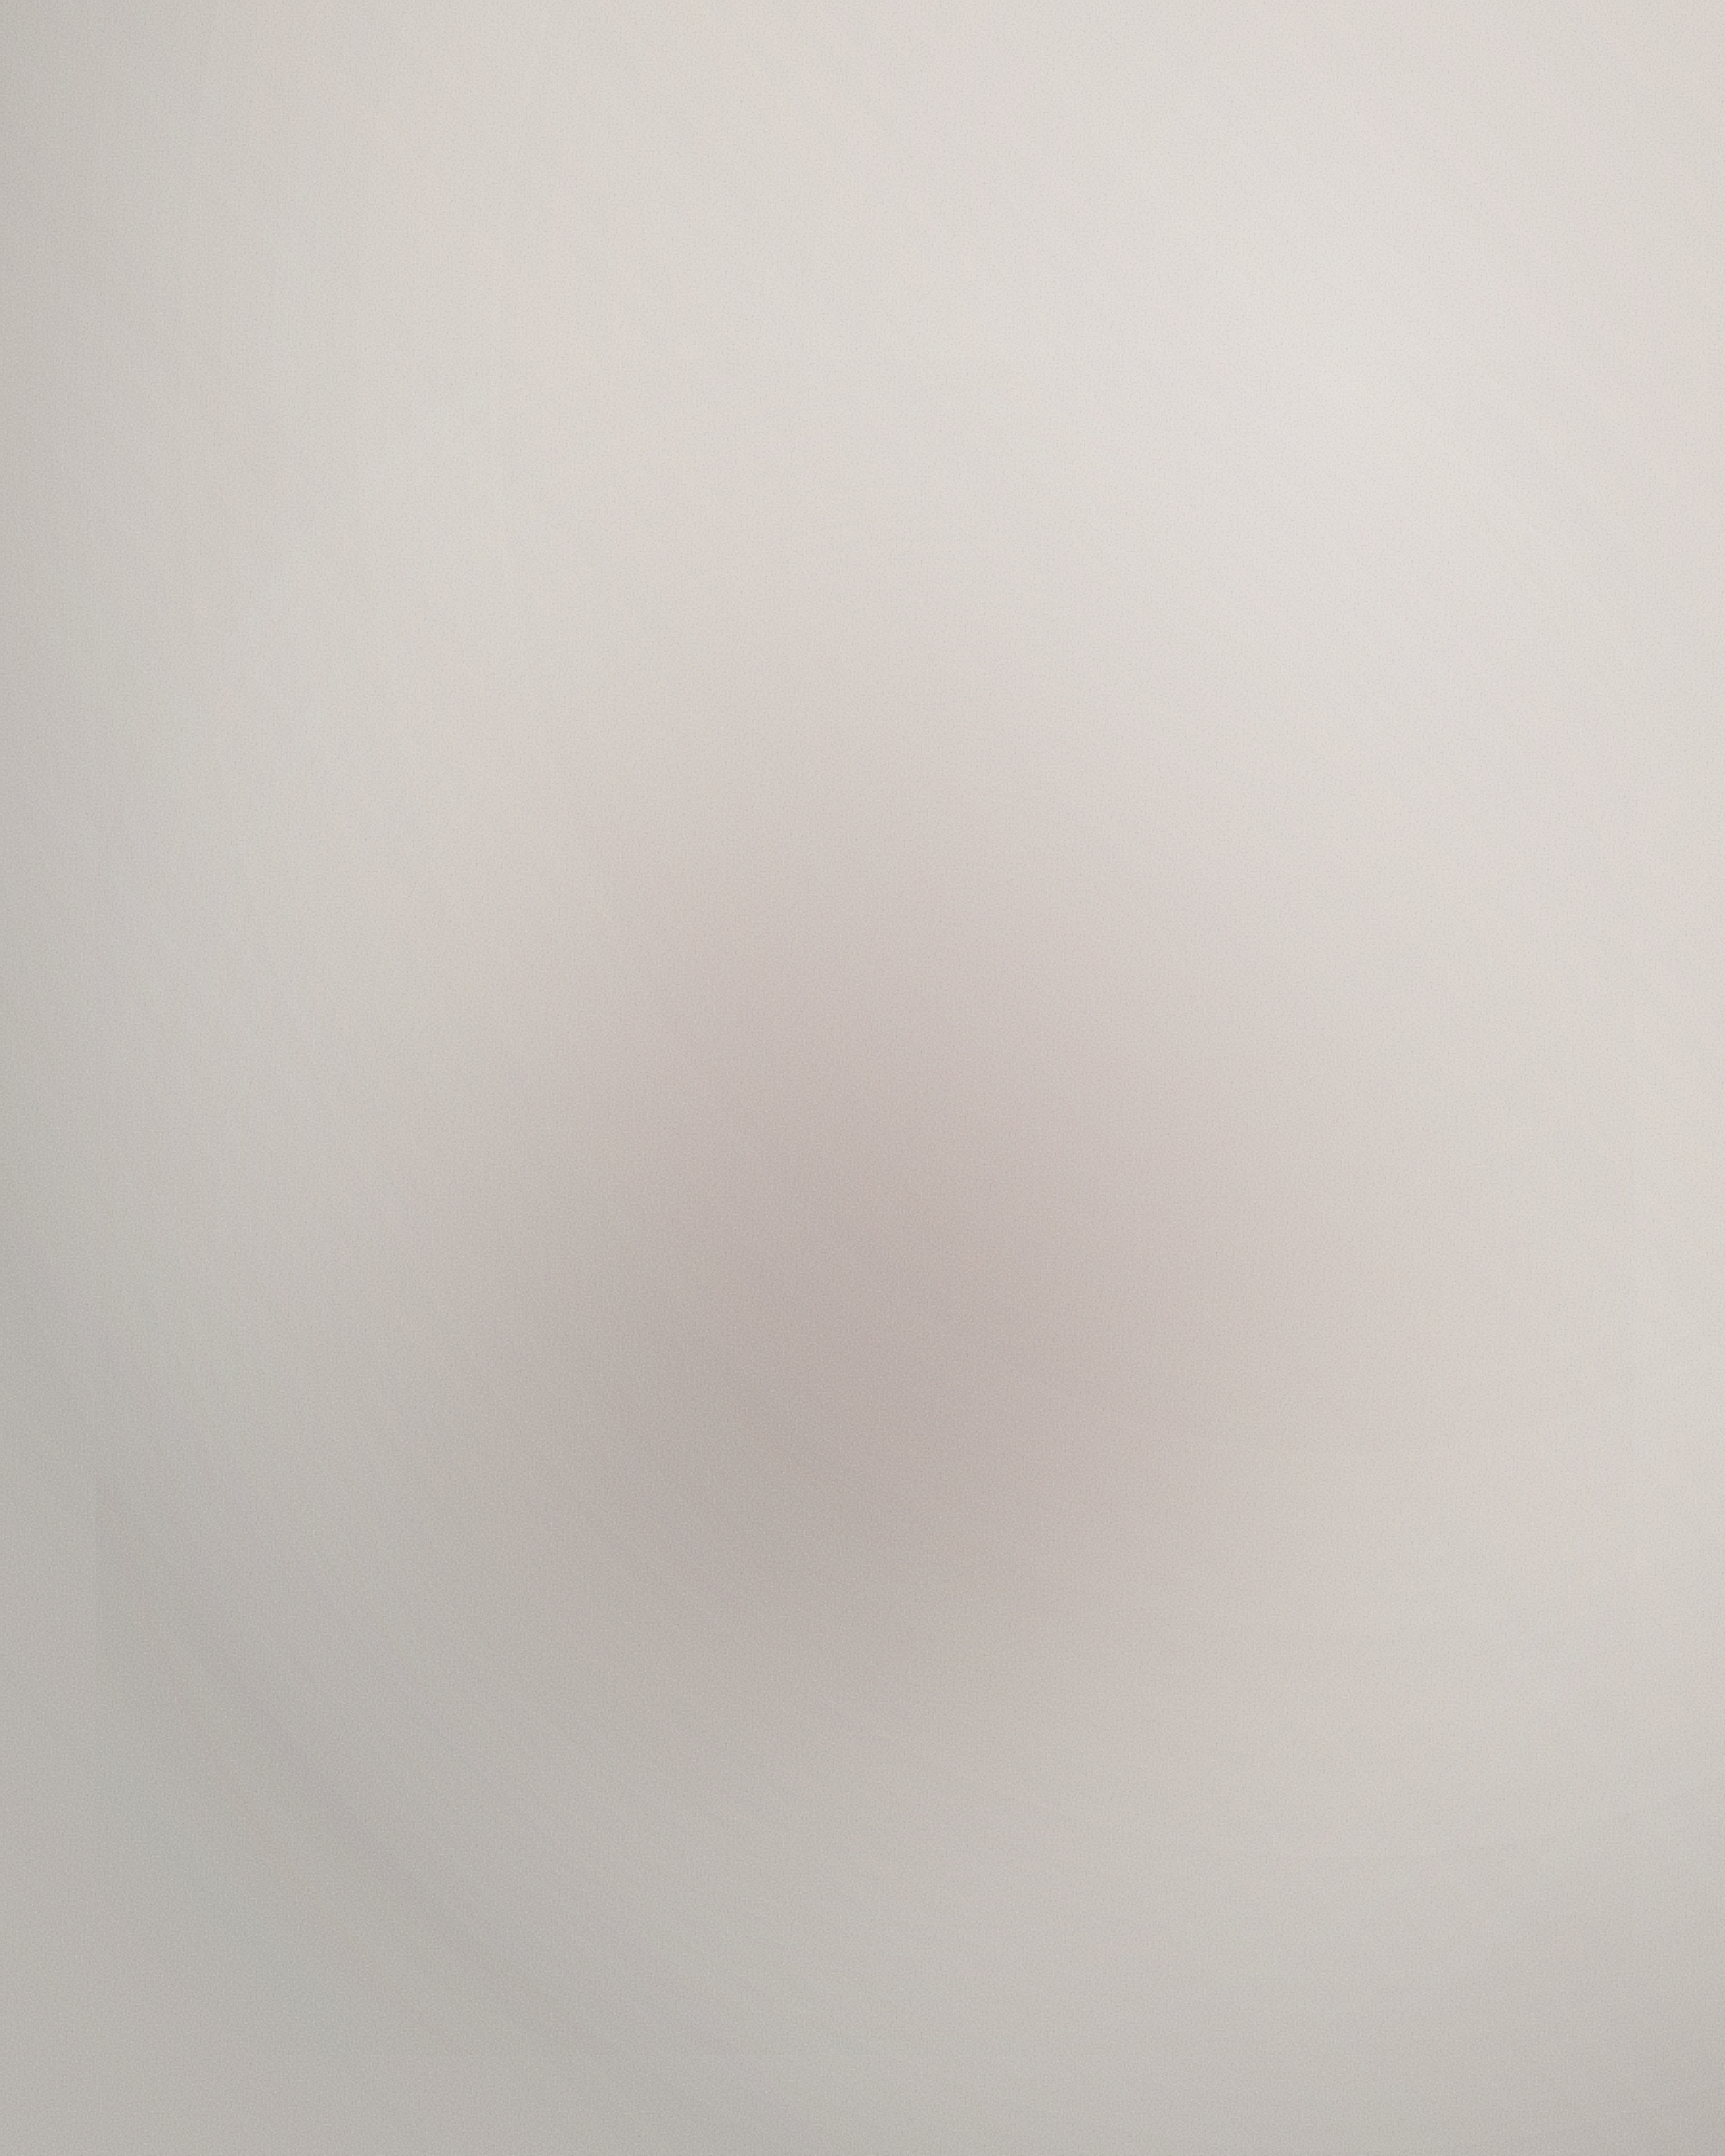
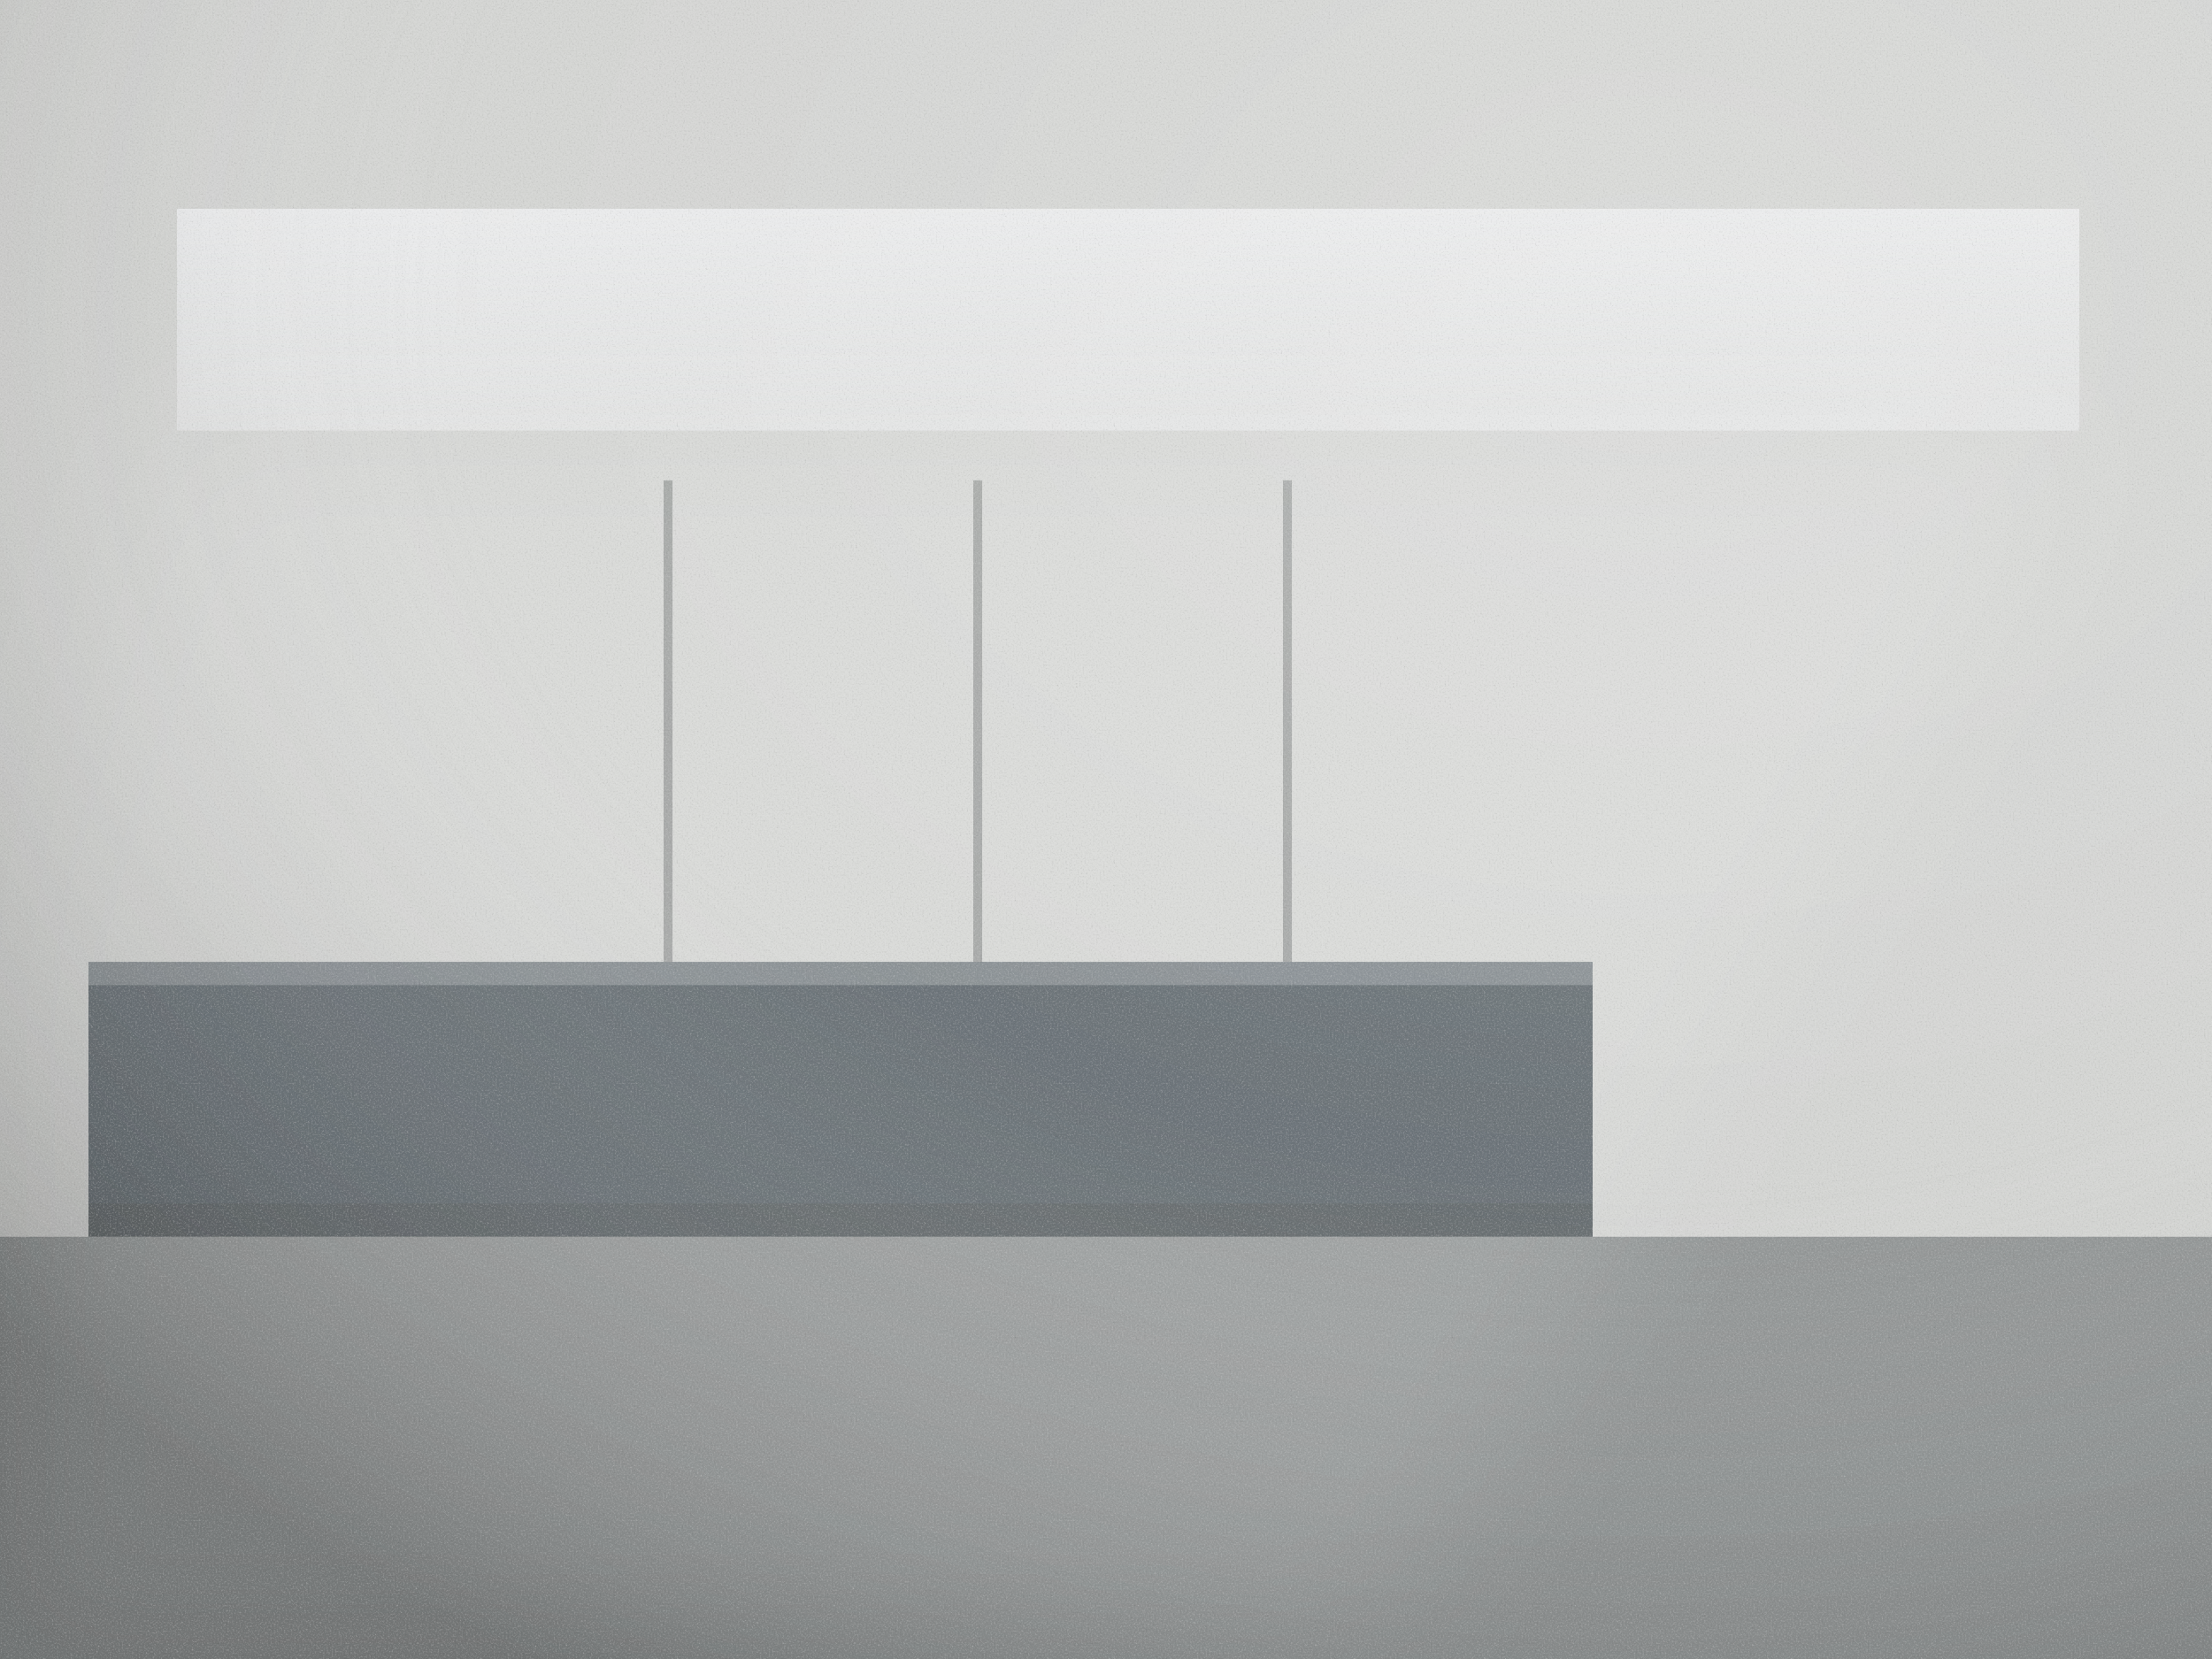
- <svg xmlns="http://www.w3.org/2000/svg" width="1000" height="1250" viewBox="0 0 1000 1250" role="img">
+ <svg xmlns="http://www.w3.org/2000/svg" width="1440" height="1080" viewBox="0 0 1440 1080" role="img">
  <defs>
-     <radialGradient id="light" cx="78%" cy="18%" r="88%">
-       <stop offset="0%" stop-color="#FFFFFF" stop-opacity="0.34" />
-       <stop offset="52%" stop-color="#FFFFFF" stop-opacity="0.07" />
-       <stop offset="100%" stop-color="#000000" stop-opacity="0.18" />
+     <linearGradient id="open" x1="0" y1="0" x2="0.2" y2="1">
+       <stop offset="0%" stop-color="#eaebec" stop-opacity="0.96" />
+       <stop offset="100%" stop-color="#eaebec" stop-opacity="0.55" />
+     </linearGradient>
+     <radialGradient id="vig" cx="74%" cy="18%" r="96%">
+       <stop offset="0%" stop-color="#FFFFFF" stop-opacity="0.16" />
+       <stop offset="55%" stop-color="#FFFFFF" stop-opacity="0.02" />
+       <stop offset="100%" stop-color="#000000" stop-opacity="0.24" />
    </radialGradient>
-     <linearGradient id="fall" x1="1" y1="0" x2="0.1" y2="1">
-       <stop offset="0%" stop-color="#B7A7A0" stop-opacity="0.92" />
-       <stop offset="100%" stop-color="#B7A7A0" stop-opacity="0.34" />
-     </linearGradient>
    <filter id="soft" x="-30%" y="-30%" width="160%" height="160%">
-       <feGaussianBlur stdDeviation="130.0" />
+       <feGaussianBlur stdDeviation="48.6" />
    </filter>
    <filter id="grain" x="0" y="0" width="100%" height="100%">
-       <feTurbulence type="fractalNoise" baseFrequency="0.9" numOctaves="3" seed="53" result="n" />
+       <feTurbulence type="fractalNoise" baseFrequency="0.9" numOctaves="3" seed="101" result="n" />
      <feColorMatrix type="saturate" values="0" in="n" result="g" />
      <feComponentTransfer in="g" result="gt">
-         <feFuncA type="linear" slope="0.5" />
+         <feFuncA type="linear" slope="0.38" />
      </feComponentTransfer>
      <feBlend in="SourceGraphic" in2="gt" mode="overlay" />
    </filter>
  </defs>
  <g filter="url(#grain)">
-     <rect width="1000" height="1250" fill="#EAE9E3" />
-     <rect width="1000" height="1250" fill="url(#fall)" opacity="0.55" />
+     <rect width="1440" height="1080" fill="#E1E1DE" />
+     <rect width="1440.0" height="805.1" fill="#d3d4d2" />
+     <rect y="805.1" width="1440.0" height="274.9" fill="#929696" />
+     <rect x="115.2" y="135.9" width="1238.4" height="144.4" fill="url(#open)" />
    <g filter="url(#soft)">
-       <ellipse cx="540" cy="700" rx="240" ry="307" fill="#B7A7A0" opacity="0.85" />
-       <ellipse cx="641" cy="559" rx="120" ry="104" fill="#FFFFFF" opacity="0.26" />
-       <ellipse cx="391" cy="854" rx="168" ry="123" fill="#000000" opacity="0.2" />
+       <polygon points="115.2,280.3 1353.6,280.3 892.8,1080.0 -144.0,1080.0" fill="#FFFFFF" opacity="0.12" />
    </g>
-     <rect width="1000" height="1250" fill="url(#light)" />
+     <rect x="432.0" y="312.7" width="5.8" height="492.4" fill="#606363" opacity="0.4" />
+     <rect x="633.6" y="312.7" width="5.8" height="492.4" fill="#606363" opacity="0.4" />
+     <rect x="835.2" y="312.7" width="5.8" height="492.4" fill="#606363" opacity="0.4" />
+     <rect x="57.6" y="626.2" width="979.2" height="178.9" fill="#6B7378" />
+     <rect x="57.6" y="626.2" width="979.2" height="15.1" fill="#FFFFFF" opacity="0.22" />
+     <rect x="57.6" y="783.5" width="979.2" height="21.6" fill="#606363" opacity="0.38" />
+     <rect width="1440" height="1080" fill="url(#vig)" />
  </g>
</svg>
